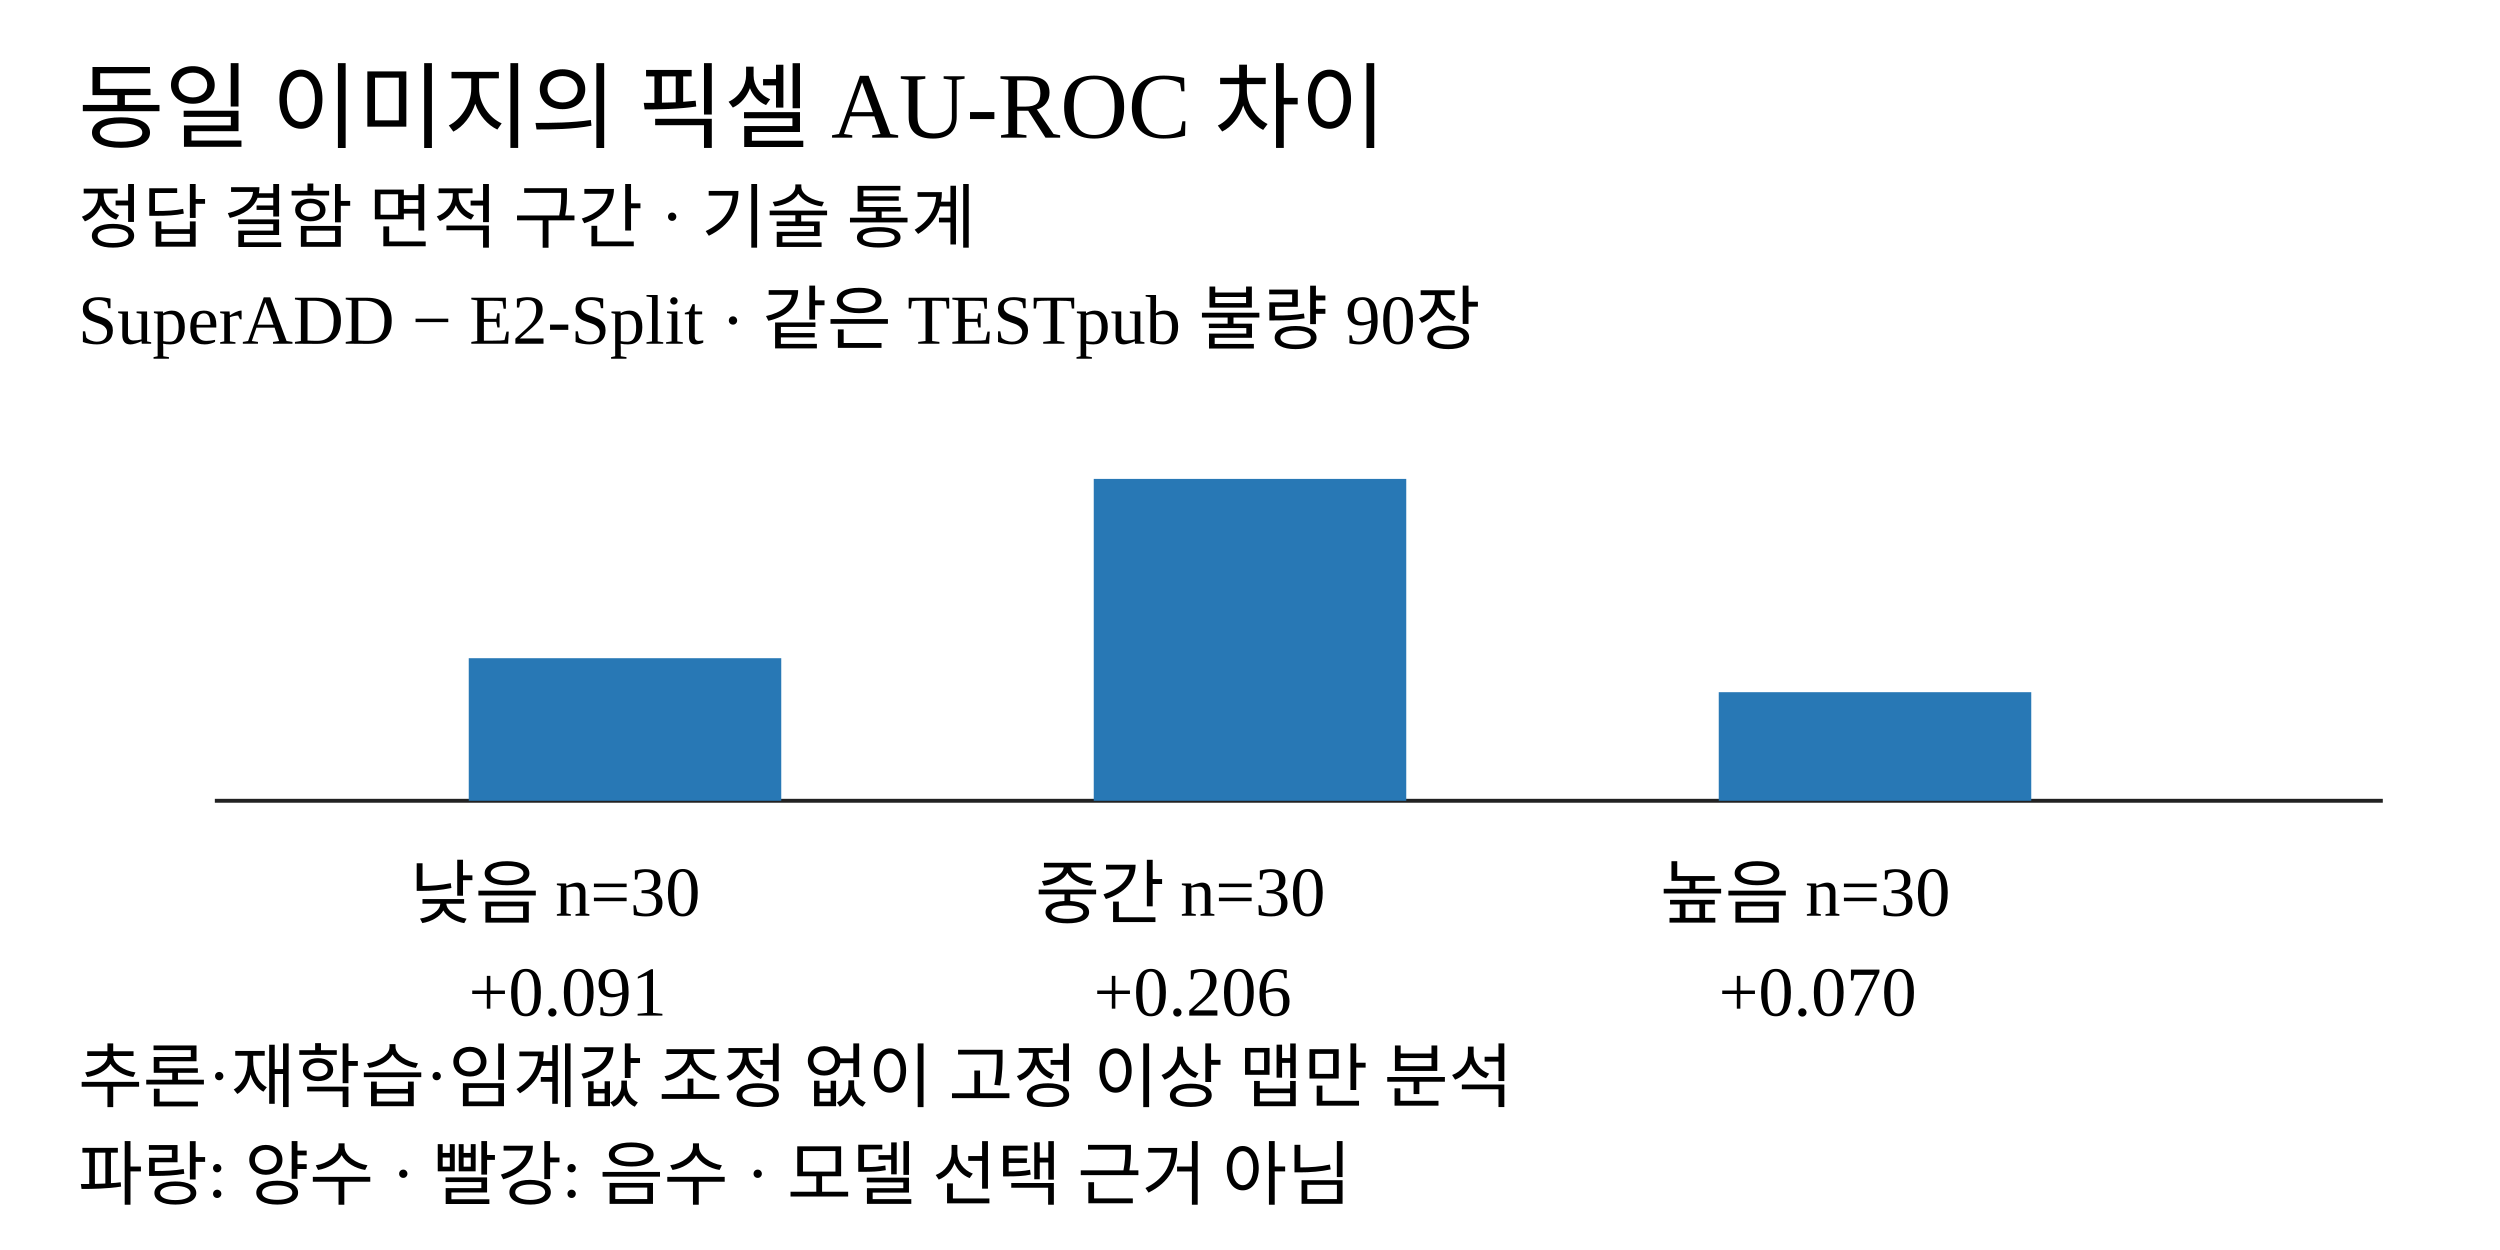
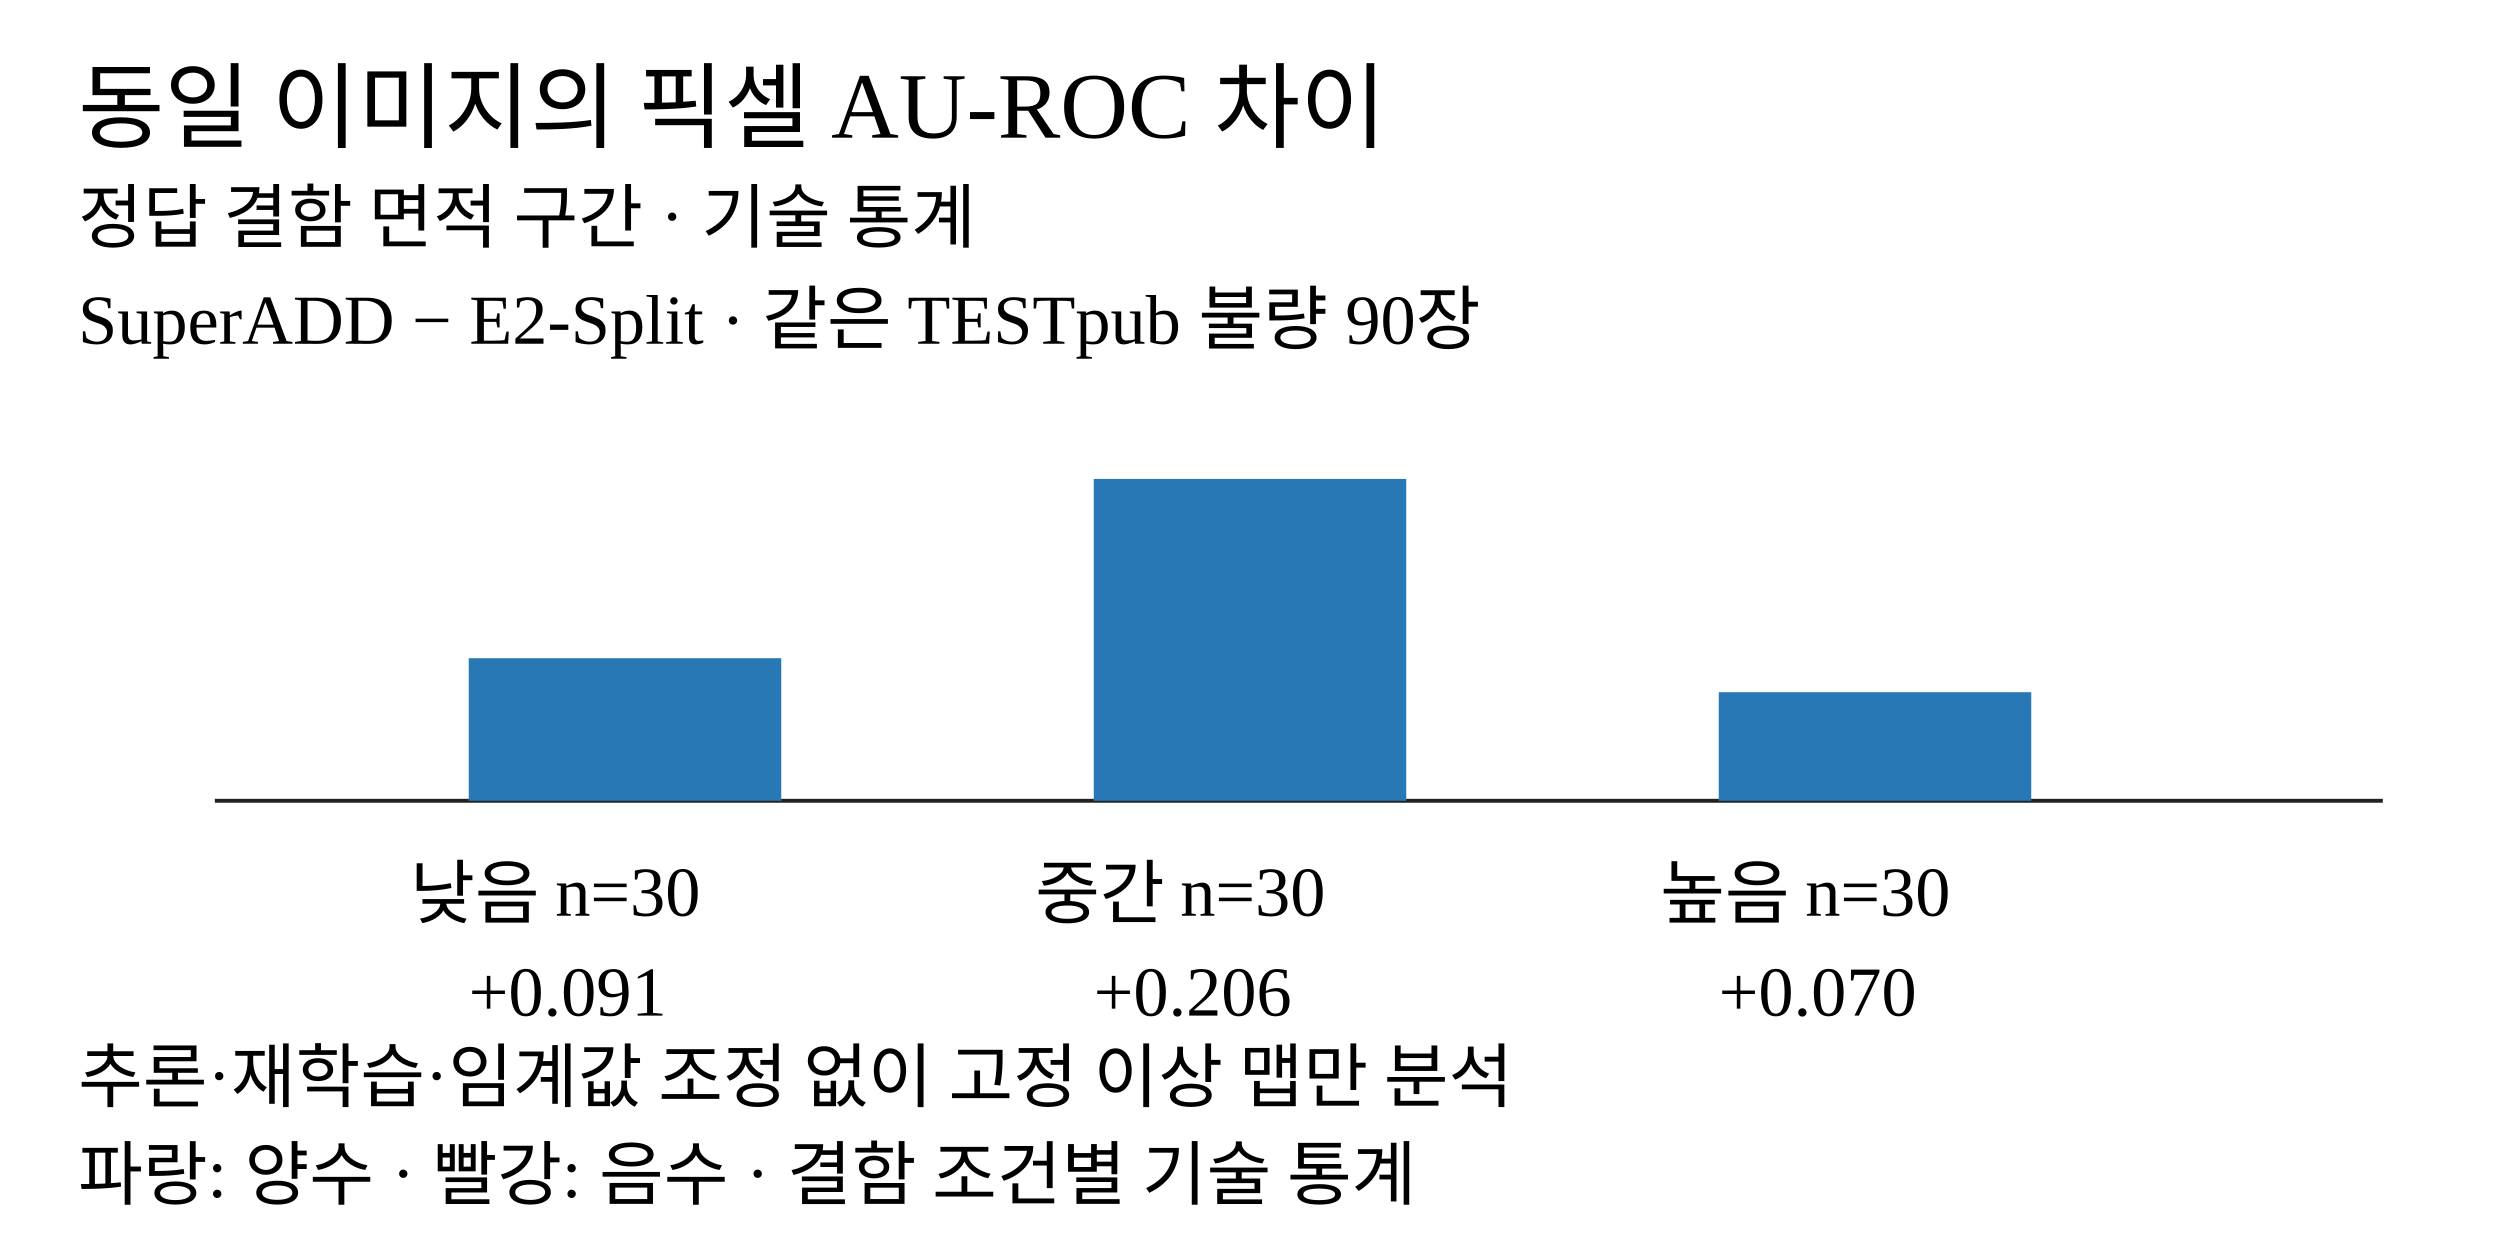
<svg xmlns="http://www.w3.org/2000/svg" width="640" height="320" viewBox="0 0 640 320">
  <rect width="100%" height="100%" fill="white" />
  <text x="20" y="36" font-size="24">동일 이미지의 픽셀 AU-ROC 차이</text>
  <text x="20" y="62" font-size="18">정답 결함 면적 구간 · 기술 통계</text>
  <text x="20" y="88" font-size="18">SuperADD − E2-Split · 같은 TESTpub 불량 90장</text>
  <line x1="55" y1="205" x2="610" y2="205" stroke="#222" />
  <rect x="120" y="168.5" width="80" height="36.5" fill="#2878b5" />
  <text x="105" y="235" font-size="18">낮음 n=30</text>
  <text x="120" y="260" font-size="18">+0.091</text>
  <rect x="280" y="122.6" width="80" height="82.4" fill="#2878b5" />
  <text x="265" y="235" font-size="18">중간 n=30</text>
  <text x="280" y="260" font-size="18">+0.206</text>
  <rect x="440" y="177.2" width="80" height="27.8" fill="#2878b5" />
  <text x="425" y="235" font-size="18">높음 n=30</text>
  <text x="440" y="260" font-size="18">+0.070</text>
  <text x="20" y="282" font-size="18">추론·재학습·임계값 조정 없이 고정 이상 맵만 분석</text>
-   <text x="20" y="307" font-size="18">파랑: 양수 · 빨강: 음수 · 모델 선택 근거 아님</text>
+   <text x="20" y="307" font-size="18">파랑: 양수 · 빨강: 음수 · 결함 조건별 기술 통계</text>
</svg>
